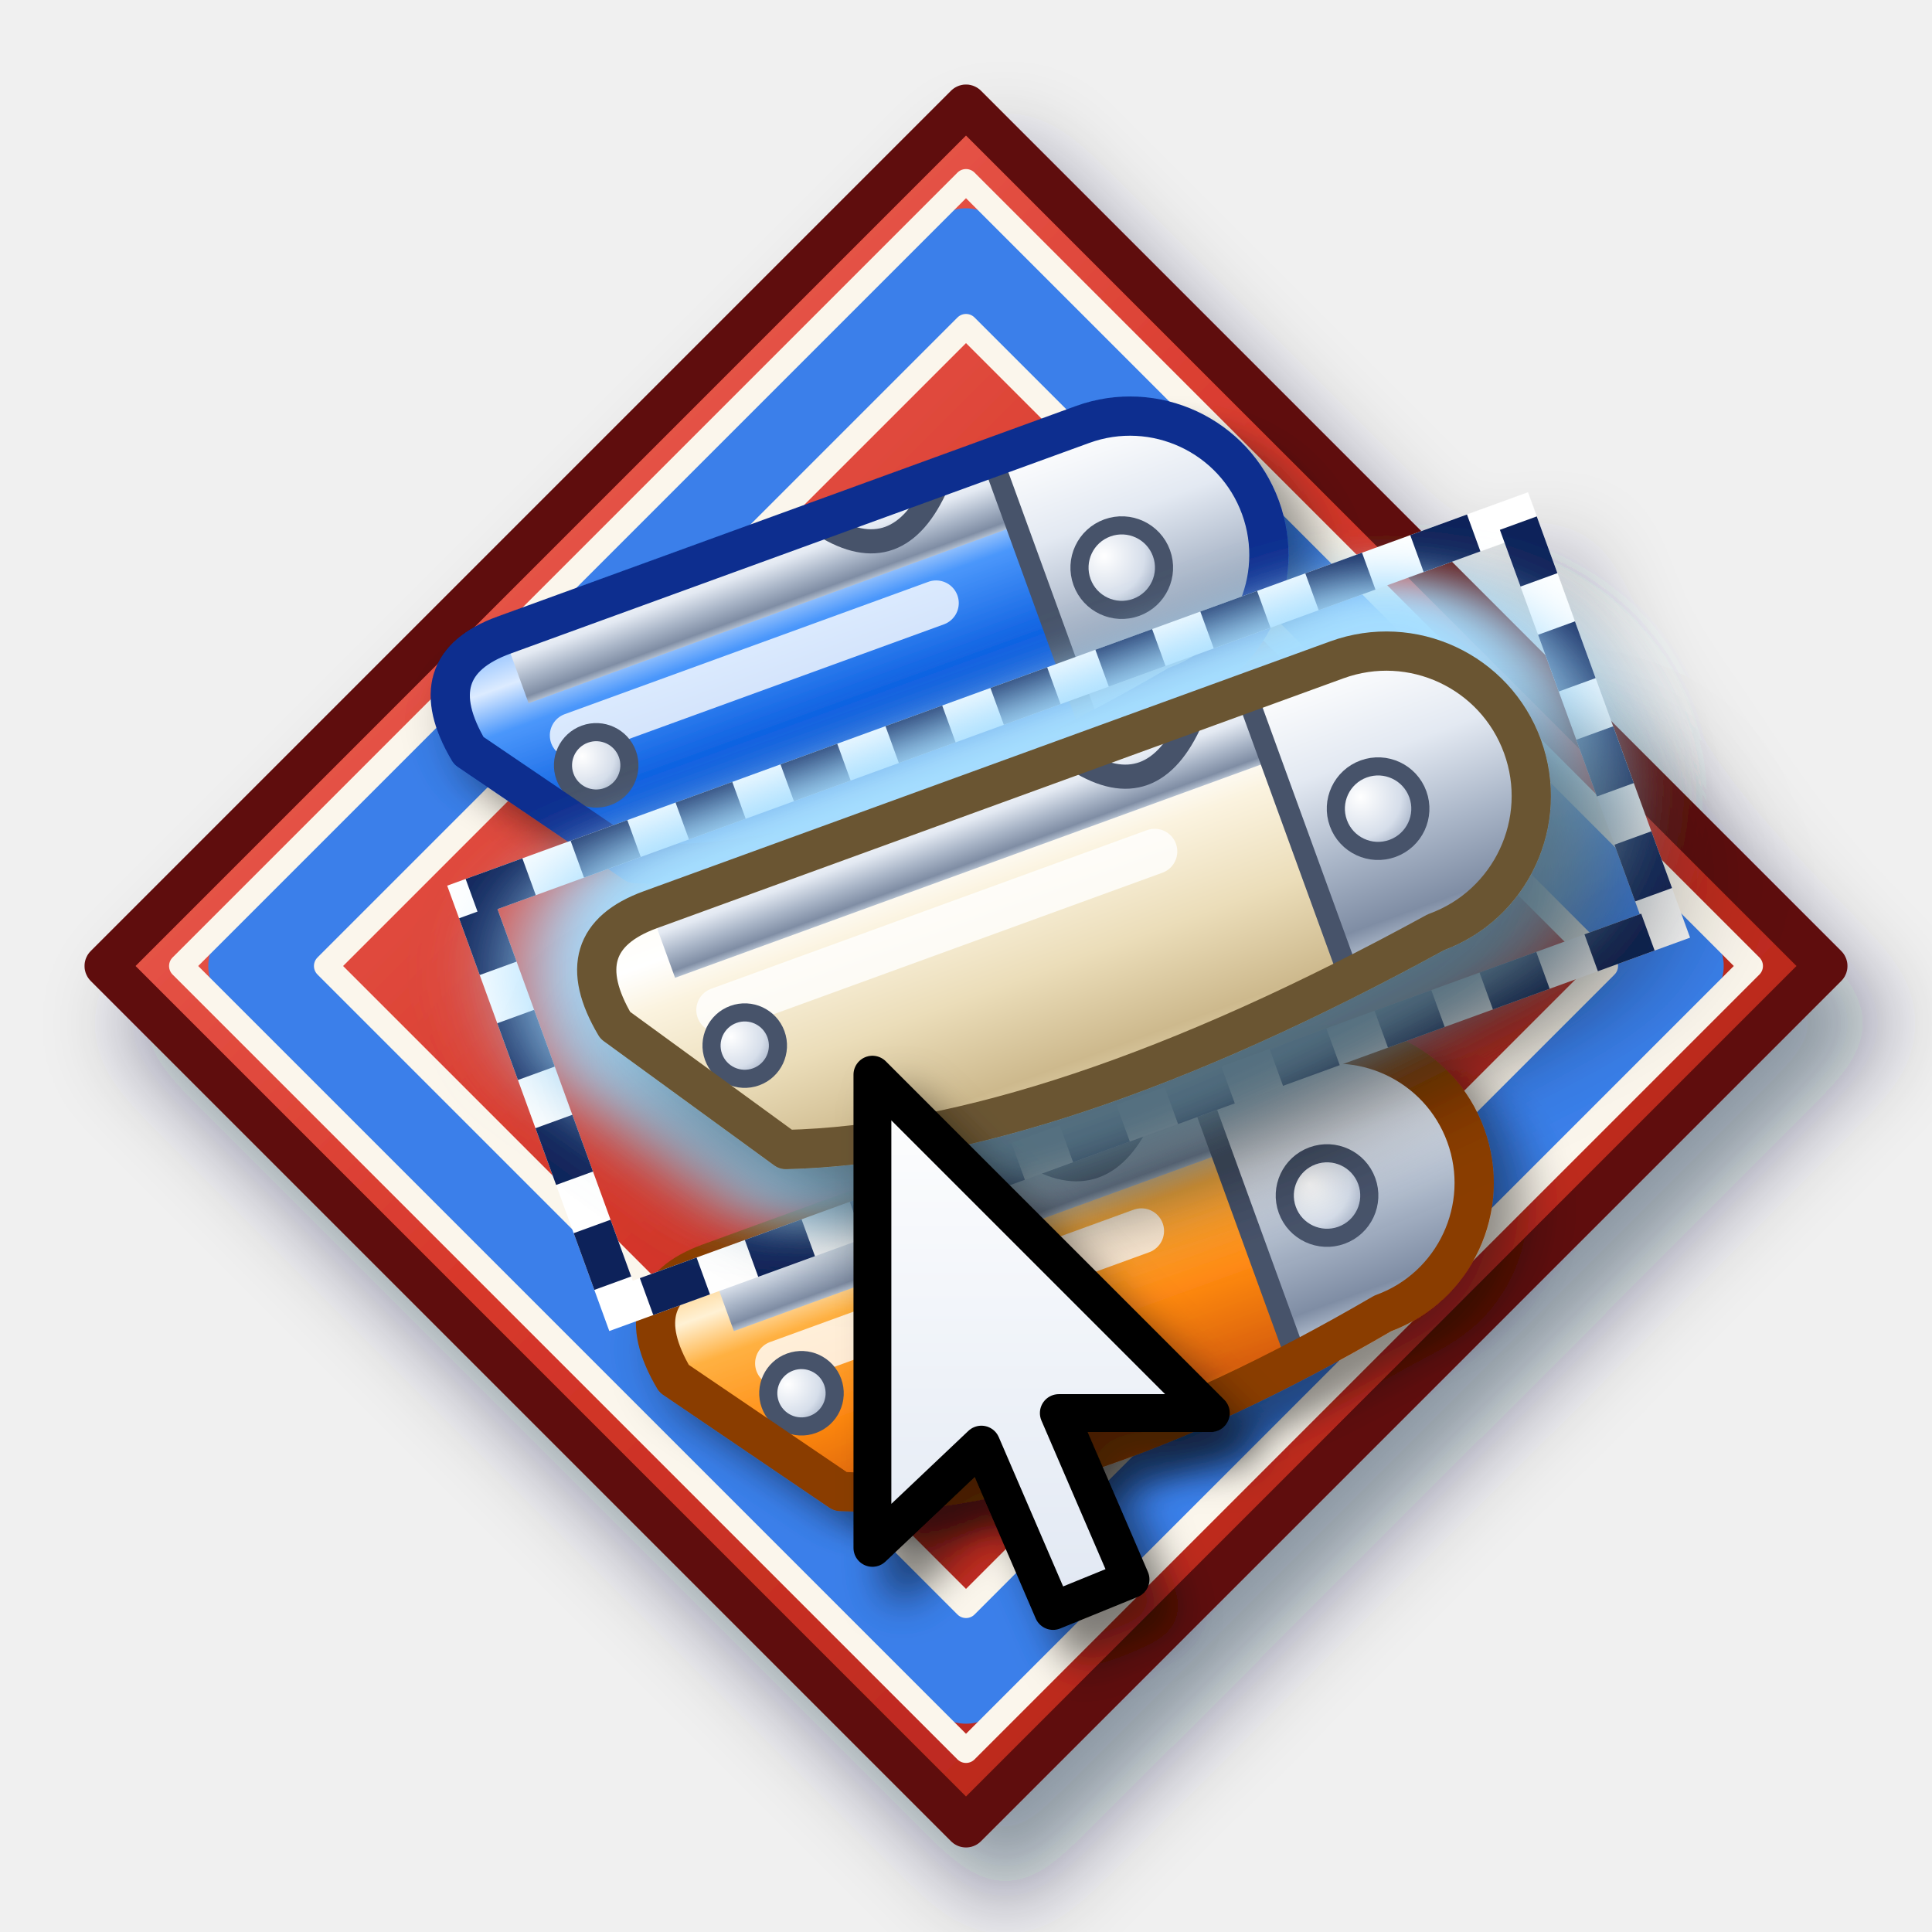
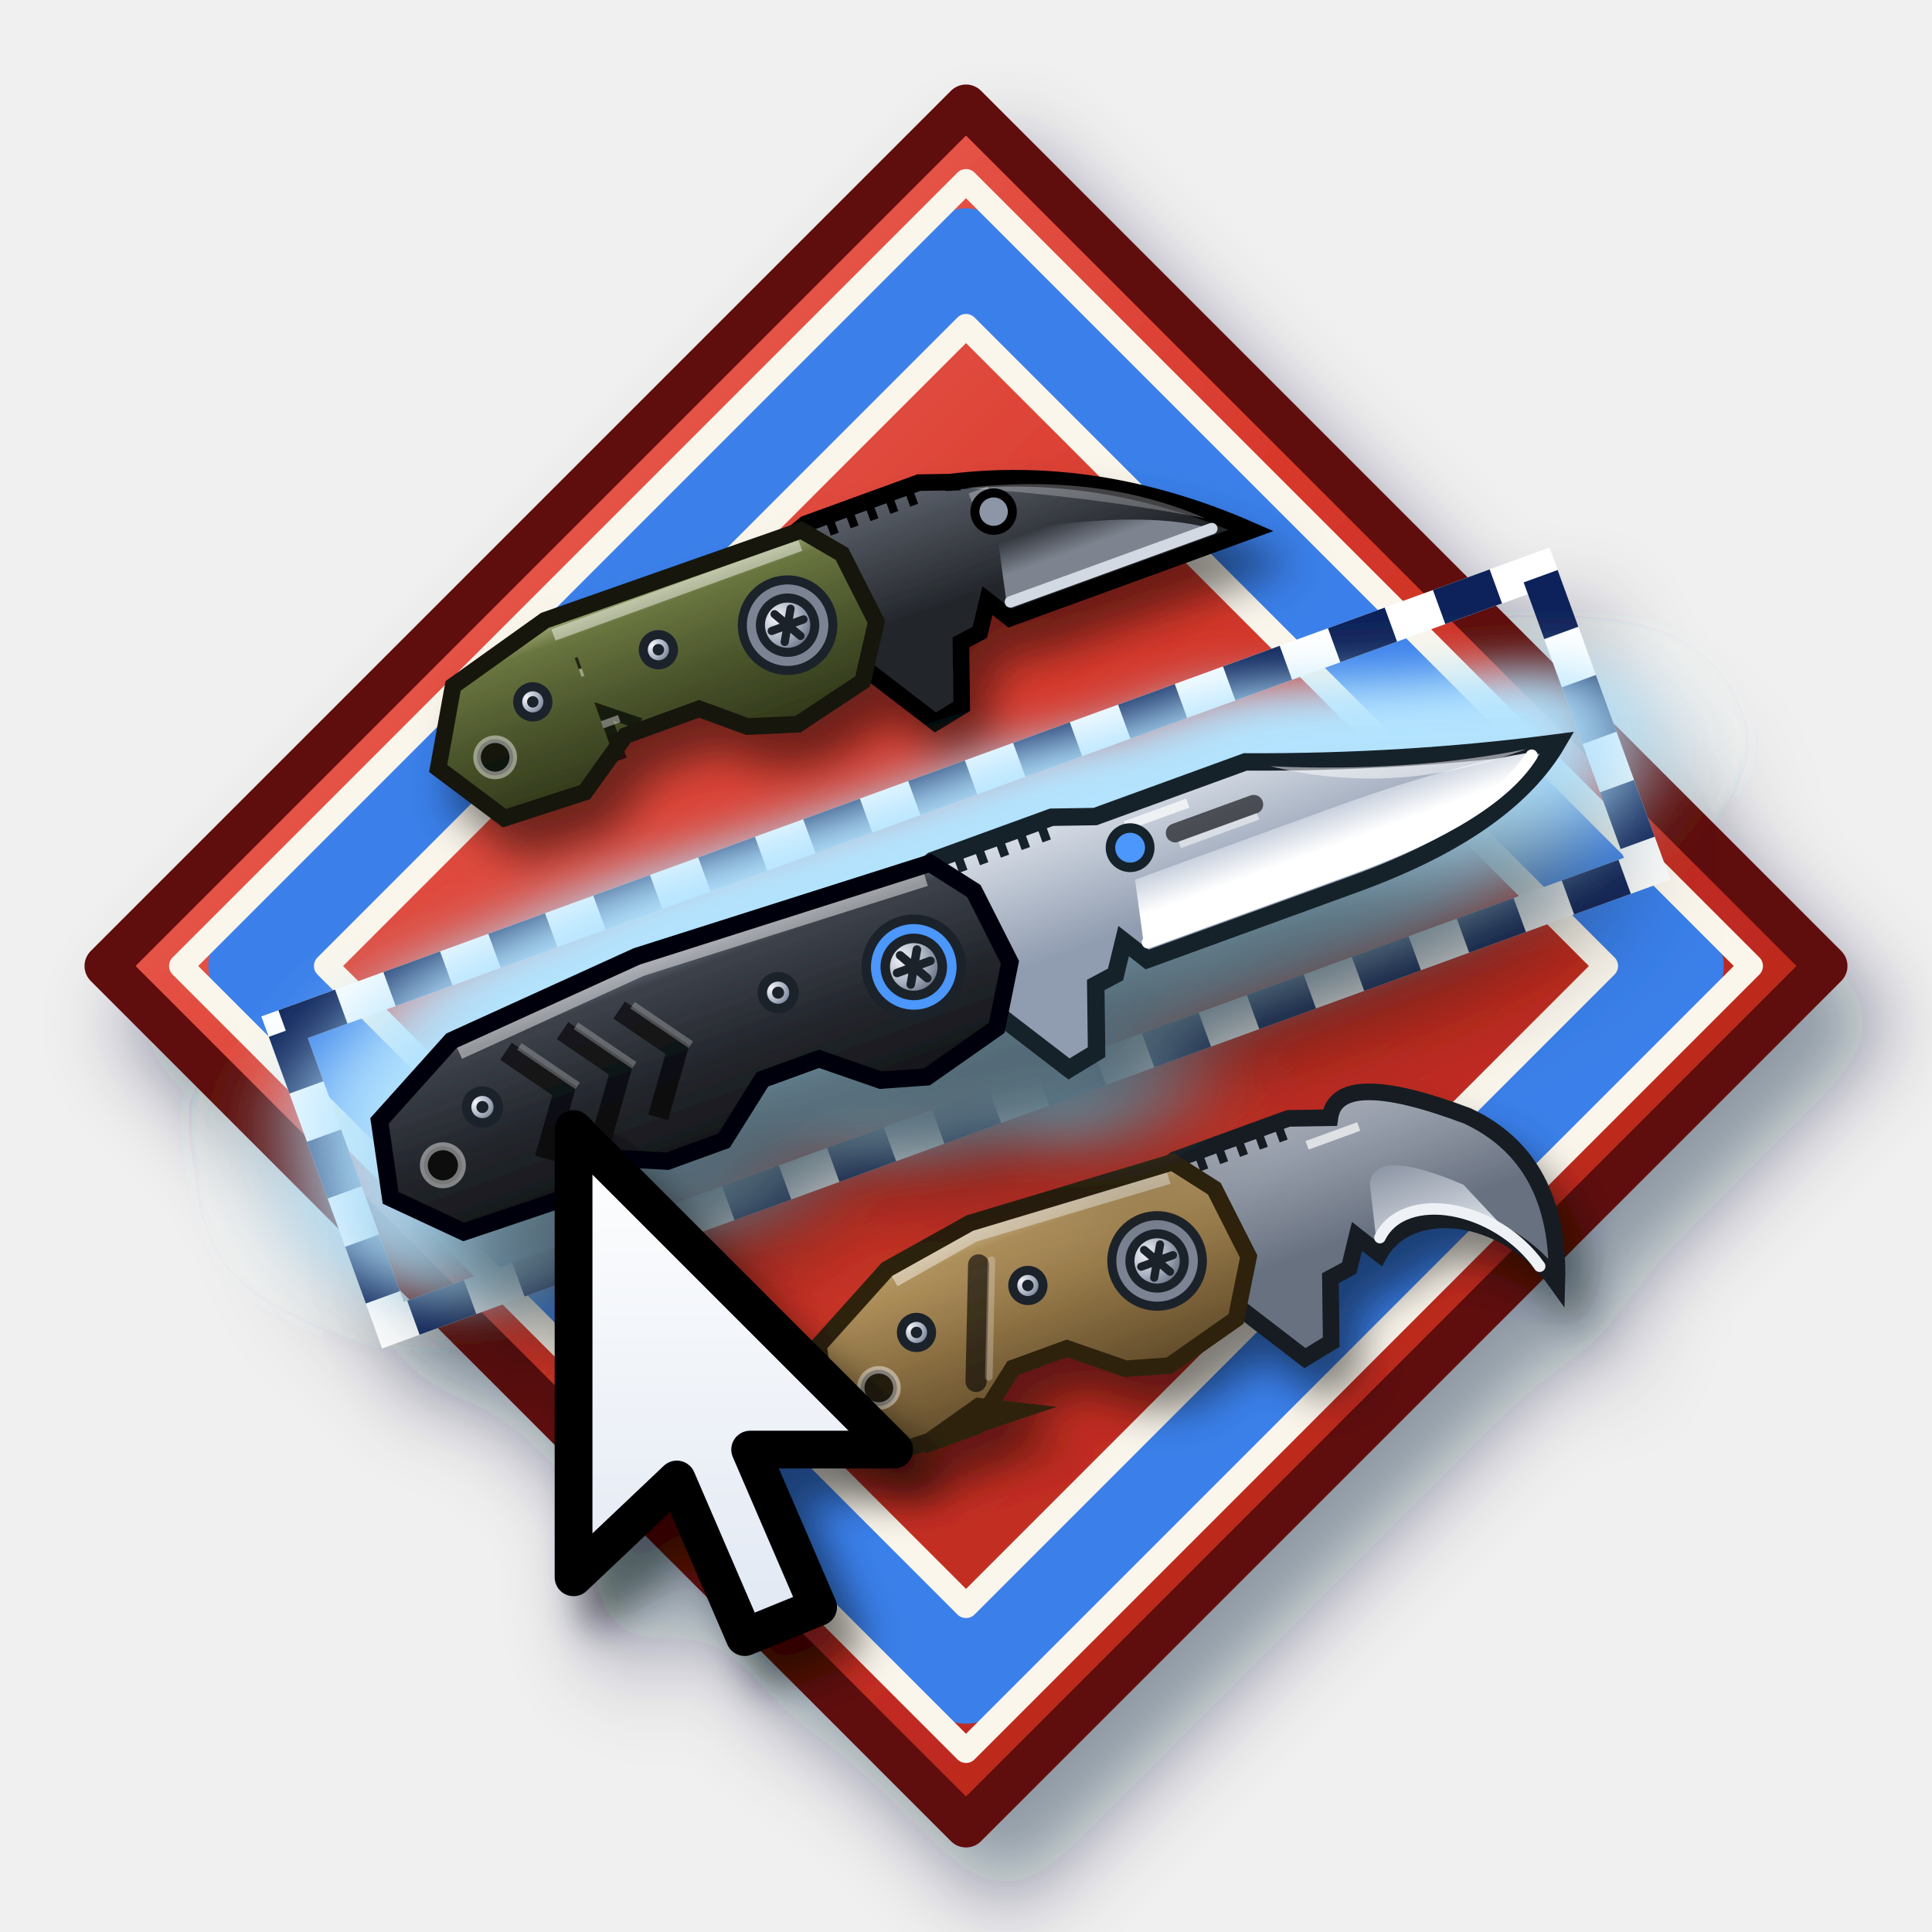
<svg xmlns="http://www.w3.org/2000/svg" viewBox="0 0 64 64" width="64" height="64">
  <defs>
-     <linearGradient id="pk3a-blue" x1="0" y1="0" x2="0" y2="1">
-       <stop offset="0" stop-color="#7DB6FF" />
-       <stop offset="0.16" stop-color="#DCEBFF" />
-       <stop offset="0.3" stop-color="#4B97FB" />
-       <stop offset="0.6" stop-color="#0D5FE0" />
-       <stop offset="0.9" stop-color="#0846B8" />
-       <stop offset="1" stop-color="#2C6FDB" />
-     </linearGradient>
-     <linearGradient id="pk3a-green" x1="0" y1="0" x2="0" y2="1">
-       <stop offset="0" stop-color="#90DC7E" />
-       <stop offset="0.16" stop-color="#E4F8DA" />
-       <stop offset="0.3" stop-color="#6ECB5B" />
-       <stop offset="0.6" stop-color="#33A02E" />
-       <stop offset="0.9" stop-color="#1E781C" />
-       <stop offset="1" stop-color="#3F9A36" />
-     </linearGradient>
-     <linearGradient id="pk3a-amber" x1="0" y1="0" x2="0" y2="1">
-       <stop offset="0" stop-color="#FFC66E" />
-       <stop offset="0.16" stop-color="#FFF1D4" />
-       <stop offset="0.3" stop-color="#FFB142" />
-       <stop offset="0.6" stop-color="#FF8A12" />
-       <stop offset="0.9" stop-color="#D85F09" />
-       <stop offset="1" stop-color="#EE8A2A" />
-     </linearGradient>
-     <linearGradient id="pk3a-ivory" x1="0" y1="0" x2="0" y2="1">
-       <stop offset="0" stop-color="#FFFDF6" />
-       <stop offset="0.16" stop-color="#FFFFFF" />
-       <stop offset="0.3" stop-color="#FBF3DF" />
-       <stop offset="0.6" stop-color="#EBDDB9" />
-       <stop offset="0.9" stop-color="#CDB98D" />
-       <stop offset="1" stop-color="#DDCDA5" />
-     </linearGradient>
-     <linearGradient id="pk3a-steel" x1="0" y1="0" x2="0" y2="1">
-       <stop offset="0" stop-color="#FFFFFF" />
-       <stop offset="0.35" stop-color="#E3E9F2" />
-       <stop offset="0.65" stop-color="#AAB6C8" />
-       <stop offset="0.9" stop-color="#7F8DA4" />
-       <stop offset="1" stop-color="#B3BFCF" />
-     </linearGradient>
-     <linearGradient id="pk3a-blade" x1="0" y1="0" x2="0" y2="1">
-       <stop offset="0" stop-color="#F4F7FB" />
-       <stop offset="0.45" stop-color="#DCE3EE" />
-       <stop offset="0.55" stop-color="#B9C4D6" />
-       <stop offset="1" stop-color="#E9EEF6" />
-     </linearGradient>
-     <radialGradient id="pk3a-pin" cx=".35" cy=".3" r=".8">
-       <stop offset="0" stop-color="#FFFFFF" />
-       <stop offset="0.6" stop-color="#D6DEEA" />
-       <stop offset="1" stop-color="#8C9BB4" />
-     </radialGradient>
    <linearGradient id="pk3a-cloth" x1="0" y1="0" x2="1" y2="1">
      <stop offset="0" stop-color="#F7766A" />
      <stop offset="0.45" stop-color="#D7382B" />
      <stop offset="1" stop-color="#A41D14" />
    </linearGradient>
-     <radialGradient id="pk3a-sheen" cx=".3" cy=".25" r=".7">
-       <stop offset="0" stop-color="#FFFFFF" />
+     <linearGradient id="pk3a-f-dlc" x1="0" y1="0" x2="0" y2="1">
+       <stop offset="0" stop-color="#5B606A" />
+       <stop offset="0.55" stop-color="#22252A" />
+       <stop offset="1" stop-color="#22252A" />
+     </linearGradient>
+     <linearGradient id="pk3a-b-dlc" x1="0" y1="0" x2="0" y2="1">
+       <stop offset="0" stop-color="#33373E" />
+       <stop offset="0.55" stop-color="#7E848F" />
+       <stop offset="1" stop-color="#7E848F" />
+     </linearGradient>
+     <linearGradient id="pk3a-h-od" x1="0" y1="0" x2="0" y2="1">
+       <stop offset="0" stop-color="#A3AE7C" />
+       <stop offset="0.14" stop-color="#69753F" />
+       <stop offset="0.55" stop-color="#4A542B" />
+       <stop offset="1" stop-color="#2F361A" />
+     </linearGradient>
+     <radialGradient id="pk3a-pin" cx=".35" cy=".3" r=".8">
+       <stop offset="0" stop-color="#F4F6FA" />
+       <stop offset="0.5" stop-color="#AAB3C2" />
+       <stop offset="1" stop-color="#525C6E" />
+     </radialGradient>
+     <filter id="pk3a-ks" x="-30%" y="-30%" width="170%" height="170%">
+       <feDropShadow dx=".7" dy="1.1" stdDeviation=".7" flood-color="#000" flood-opacity=".5" />
+     </filter>
+     <linearGradient id="pk3a-f-stone" x1="0" y1="0" x2="0" y2="1">
+       <stop offset="0" stop-color="#A9B0BC" />
+       <stop offset="0.55" stop-color="#687180" />
+       <stop offset="1" stop-color="#687180" />
+     </linearGradient>
+     <linearGradient id="pk3a-b-stone" x1="0" y1="0" x2="0" y2="1">
+       <stop offset="0" stop-color="#8E97A6" />
+       <stop offset="0.55" stop-color="#D3D8E0" />
+       <stop offset="1" stop-color="#D3D8E0" />
+     </linearGradient>
+     <linearGradient id="pk3a-h-tan" x1="0" y1="0" x2="0" y2="1">
+       <stop offset="0" stop-color="#E6CFA2" />
+       <stop offset="0.14" stop-color="#B4955F" />
+       <stop offset="0.55" stop-color="#8B6F42" />
+       <stop offset="1" stop-color="#5F4A29" />
+     </linearGradient>
+     <linearGradient id="pk3a-f-satin" x1="0" y1="0" x2="0" y2="1">
+       <stop offset="0" stop-color="#D9DFE8" />
+       <stop offset="0.55" stop-color="#909CB0" />
+       <stop offset="1" stop-color="#909CB0" />
+     </linearGradient>
+     <linearGradient id="pk3a-b-satin" x1="0" y1="0" x2="0" y2="1">
+       <stop offset="0" stop-color="#C9D1DE" />
+       <stop offset="0.55" stop-color="#FFFFFF" />
      <stop offset="1" stop-color="#FFFFFF" />
-     </radialGradient>
-     <linearGradient id="pk3a-stripe" x1="0" y1="0" x2="0" y2="1">
-       <stop offset="0" stop-color="#8CC0FF" />
-       <stop offset="0.45" stop-color="#3A7FEA" />
-       <stop offset="1" stop-color="#1748A8" />
    </linearGradient>
-     <linearGradient id="pk3a-stripev" x1="0" y1="0" x2="1" y2="0">
-       <stop offset="0" stop-color="#8CC0FF" />
-       <stop offset="0.45" stop-color="#3A7FEA" />
-       <stop offset="1" stop-color="#1748A8" />
+     <linearGradient id="pk3a-h-black" x1="0" y1="0" x2="0" y2="1">
+       <stop offset="0" stop-color="#7C8592" />
+       <stop offset="0.14" stop-color="#3D424B" />
+       <stop offset="0.55" stop-color="#25282E" />
+       <stop offset="1" stop-color="#131519" />
    </linearGradient>
+     <filter id="pk3a-glow" x="-30%" y="-90%" width="160%" height="280%">
+       <feGaussianBlur stdDeviation="1.25" />
+     </filter>
+     <filter id="pk3a-lift" x="-30%" y="-30%" width="170%" height="170%">
+       <feDropShadow dx="2" dy="3.4" stdDeviation="1.8" flood-color="#000" flood-opacity=".55" />
+     </filter>
+     <filter id="pk3a-cs" x="-30%" y="-30%" width="170%" height="170%">
+       <feDropShadow dx="1" dy="1.2" stdDeviation=".7" flood-color="#000" flood-opacity=".5" />
+     </filter>
    <linearGradient id="pk3a-cur" x1="0" y1="0" x2="0" y2="1">
      <stop offset="0" stop-color="#FFFFFF" />
      <stop offset="1" stop-color="#E1E8F3" />
    </linearGradient>
-     <filter id="pk3a-shadow" x="-25%" y="-25%" width="150%" height="150%">
+     <filter id="pk3a-shadow" x="-30%" y="-30%" width="170%" height="170%">
      <feDropShadow dx="1.3" dy="1.9" stdDeviation="1.4" flood-color="#06143A" flood-opacity=".42" />
-     </filter>
-     <filter id="pk3a-ks" x="-20%" y="-40%" width="140%" height="180%">
-       <feDropShadow dx=".6" dy="1.1" stdDeviation=".7" flood-color="#000" flood-opacity=".45" />
-     </filter>
-     <filter id="pk3a-lift" x="-30%" y="-60%" width="160%" height="240%">
-       <feDropShadow dx="1.8" dy="3.6" stdDeviation="1.9" flood-color="#000" flood-opacity=".5" />
-     </filter>
-     <filter id="pk3a-glow" x="-30%" y="-60%" width="160%" height="220%">
-       <feGaussianBlur stdDeviation="1.2" />
-     </filter>
-     <filter id="pk3a-cs" x="-40%" y="-30%" width="200%" height="170%">
-       <feDropShadow dx="1" dy="1.2" stdDeviation=".7" flood-color="#000" flood-opacity=".5" />
    </filter>
  </defs>
  <g filter="url(#pk3a-shadow)">
    <path d="M32 3.5L60.5 32L32 60.5L3.5 32Z" fill="url(#pk3a-cloth)" stroke="#5E0C08" stroke-width="1.4" stroke-linejoin="round" />
    <path d="M32 8.4L55.6 32L32 55.6L8.4 32Z" fill="none" stroke="#3A7FEA" stroke-width="3" stroke-linejoin="round" />
    <path d="M32 6L58 32L32 58L6 32ZM32 10.8L53.2 32L32 53.2L10.8 32Z" fill="none" stroke="#FBF6EC" stroke-width=".8" stroke-linejoin="round" />
-     <g transform="translate(28.6 21.6) rotate(-20)">
-       <g filter="url(#pk3a-ks)">
-         <path d="M-11 -4.6H9.4A4.6 4.6 0 0 1 9.4 4.6Q-2.8 6.8 -9.5 4L-13.4 -1.4Q-14 -4.6 -11 -4.6Z" fill="url(#pk3a-blue)" />
-         <rect x="-11" y="-4.6" width="17.2" height="2.4" fill="url(#pk3a-steel)" />
-         <path d="M0.2 -4.4q1.8 2.3 4 0" fill="none" stroke="#46526A" stroke-width=".8" />
-         <path d="M-10 -0.7H2.82" stroke="#fff" stroke-opacity=".8" stroke-width="1.5" stroke-linecap="round" />
-         <path d="M6.2 -4.6H9.4A4.6 4.6 0 0 1 9.4 4.6H6.2Z" fill="url(#pk3a-steel)" />
-         <path d="M6.2 -4.6V4.9" stroke="#46526A" stroke-width=".7" />
-         <circle cx="9" cy="0.3" r="1.4" fill="url(#pk3a-pin)" stroke="#46526A" stroke-width=".6" />
-         <circle cx="-9.6" cy="0.5" r="1.1" fill="url(#pk3a-pin)" stroke="#46526A" stroke-width=".6" />
-         <path d="M-11 -4.6H9.4A4.6 4.6 0 0 1 9.4 4.6Q-2.8 6.8 -9.5 4L-13.4 -1.4Q-14 -4.6 -11 -4.6Z" fill="none" stroke="#0A2F8F" stroke-width="1.3" stroke-linejoin="round" />
+     <g filter="url(#pk3a-ks)">
+       <g transform="translate(26.09 20.71) rotate(-20)">
+         <path d="M-1 -2L1.7 -2.95L5.7 -2.95L7 -2.5L6.51 -2.65Q11.47 -1.55 15.5 2.3L7 2.3L6.5 1.5L5.9 2.4L5.2 2.5L4.5 4.5L3.5 4.7L2.1 2.5L-1 2.2Z" fill="url(#pk3a-f-dlc)" stroke="#030405" stroke-width=".55" stroke-miterlimit="6" />
+         <path d="M7.5 -.2L9 -.2Q12.7 .6 14.4 1.88L7.05 1.88Z" fill="url(#pk3a-b-dlc)" />
+         <path d="M7.11 -2.25Q11.47 -1.2 14.2 1.4Q10.85 -.6 7.11 -2.25Z" fill="#fff" fill-opacity=".25" />
+         <path d="M7.2 1.8H14.3" fill="none" stroke="#D3D9E2" stroke-width=".38" stroke-linecap="round" />
+         <path d="M7.8 -1.9H7.13" stroke="#fff" stroke-opacity=".3" stroke-width=".3" />
+         <path d="M2.5 -3v.7M3.2 -3v.7M3.9 -3v.7M4.6 -3v.7M5.3 -3v.7" stroke="#030405" stroke-width=".28" />
+         <circle cx="7.7" cy="-1.2" r=".62" fill="#8D96A6" stroke="#030405" stroke-width=".3" />
+         <path d="M2.5 -1.6L1.5 -2.8L-7.5 -2.9L-11.1 -1.9L-12.5 .5L-11 2.8L-8.2 2.9L-6.3 1.6L-3.7 1.6L-2.4 2.7L-.8 3.2L1.7 2.6L2.8 .9Z" fill="url(#pk3a-h-od)" />
+         <path d="M-6.7 2.3V.6H-6.7L-5.7 1.4M-6.9 -1.2H-7" fill="none" stroke="#000" stroke-opacity=".65" stroke-width=".38" />
+         <path d="M-6.3 1H-6.9M-6.9 -.85H-7" stroke="#fff" stroke-opacity=".4" stroke-width=".25" />
+         <path d="M1.3 -2.35H-7.4" stroke="#fff" stroke-opacity=".45" stroke-width=".4" />
+         <circle cx="0" cy="0" r="1.5" fill="#7B8493" stroke="#1B212C" stroke-width=".3" />
+         <circle cx="0" cy="0" r=".9" fill="url(#pk3a-pin)" stroke="#1B212C" stroke-width=".3" />
+         <path d="M-.56 0h1.12M-.28 -.49l.56 .97M-.28 .49l.56 -.97" stroke="#1B212C" stroke-width=".27" stroke-linecap="round" />
+         <circle cx="-4.3" cy="-.7" r=".5" fill="url(#pk3a-pin)" stroke="#1B212C" stroke-width=".3" />
+         <circle cx="-4.3" cy="-.7" r=".19" fill="#1B212C" />
+         <circle cx="-8.8" cy="-.5" r=".5" fill="url(#pk3a-pin)" stroke="#1B212C" stroke-width=".3" />
+         <circle cx="-8.8" cy="-.5" r=".19" fill="#1B212C" />
+         <circle cx="-10.6" cy=".8" r=".6" fill="#000" fill-opacity=".75" stroke="#fff" stroke-opacity=".45" stroke-width=".25" />
+         <path d="M2.5 -1.6L1.5 -2.8L-7.5 -2.9L-11.1 -1.9L-12.5 .5L-11 2.8L-8.2 2.9L-6.3 1.6L-3.7 1.6L-2.4 2.7L-.8 3.2L1.7 2.6L2.8 .9Z" fill="none" stroke="#141807" stroke-width=".55" stroke-miterlimit="6" />
      </g>
    </g>
-     <g transform="translate(35.4 42.4) rotate(-20)">
-       <g filter="url(#pk3a-ks)">
-         <path d="M-11 -4.6H9.4A4.6 4.6 0 0 1 9.4 4.6Q-2.8 6.8 -9.5 4L-13.4 -1.4Q-14 -4.6 -11 -4.6Z" fill="url(#pk3a-amber)" />
-         <rect x="-11" y="-4.6" width="17.2" height="2.4" fill="url(#pk3a-steel)" />
-         <path d="M0.2 -4.4q1.8 2.3 4 0" fill="none" stroke="#46526A" stroke-width=".8" />
-         <path d="M-10 -0.7H2.82" stroke="#fff" stroke-opacity=".8" stroke-width="1.5" stroke-linecap="round" />
-         <path d="M6.2 -4.6H9.4A4.6 4.6 0 0 1 9.4 4.6H6.2Z" fill="url(#pk3a-steel)" />
-         <path d="M6.2 -4.6V4.9" stroke="#46526A" stroke-width=".7" />
-         <circle cx="9" cy="0.3" r="1.4" fill="url(#pk3a-pin)" stroke="#46526A" stroke-width=".6" />
-         <circle cx="-9.6" cy="0.5" r="1.1" fill="url(#pk3a-pin)" stroke="#46526A" stroke-width=".6" />
-         <path d="M-11 -4.6H9.4A4.6 4.6 0 0 1 9.4 4.6Q-2.8 6.8 -9.5 4L-13.4 -1.4Q-14 -4.6 -11 -4.6Z" fill="none" stroke="#8A3C00" stroke-width="1.3" stroke-linejoin="round" />
+     <g filter="url(#pk3a-ks)">
+       <g transform="translate(38.33 41.77) rotate(-20)">
+         <path d="M-1 -2L1.7 -2.95L5.7 -2.95L7 -2.5Q7.8 -4 11.3 -1Q13.7 1.4 12.2 5.2C11.4 2.3 8.5 1 7 2.3L7 2.3L6.5 1.5L5.9 2.4L5.2 2.5L4.5 4.5L3.5 4.7L2.1 2.5L-1 2.2Z" fill="url(#pk3a-f-stone)" stroke="#161A22" stroke-width=".55" stroke-miterlimit="6" />
+         <path d="M7.5 0Q8.06 -1.1 10.4 1.1L11.9 4.6C11.1 2 8.5 .6 7.05 1.88Z" fill="url(#pk3a-b-stone)" />
+         <path d="M11.85 4.5C11.2 2.1 8.5 .55 7.2 1.8" fill="none" stroke="#EEF1F5" stroke-width=".38" stroke-linecap="round" />
+         <path d="M7.8 -1.9H5.98" stroke="#fff" stroke-opacity=".7" stroke-width=".3" />
+         <path d="M2.5 -3v.7M3.2 -3v.7M3.9 -3v.7M4.6 -3v.7M5.3 -3v.7" stroke="#161A22" stroke-width=".28" />
+         <path d="M2.6 -1.6L1.6 -2.9L-5.4 -3.3L-8.5 -2.8L-11.5 -1.2L-12 1.2L-10.2 3L-6 3.1L-7.2 2.5L-9.4 3.1L-7.5 3.1L-5.7 1.7L-3.8 1.7L-2.2 3L-.8 3.4L1.8 2.7L2.9 .9Z" fill="url(#pk3a-h-tan)" />
+         <path d="M-7 1.7l1.4 -3.6" stroke="#000" stroke-opacity=".6" stroke-width=".7" stroke-linecap="round" />
+         <path d="M-6.55 1.7l1.4 -3.6" stroke="#fff" stroke-opacity=".25" stroke-width=".25" stroke-linecap="round" />
+         <path d="M1.3 -2.45L-5.4 -2.85L-8.4 -2.35" fill="none" stroke="#fff" stroke-opacity=".45" stroke-width=".4" />
+         <circle cx="0" cy="0" r="1.5" fill="#7B8493" stroke="#1B212C" stroke-width=".3" />
+         <circle cx="0" cy="0" r=".9" fill="url(#pk3a-pin)" stroke="#1B212C" stroke-width=".3" />
+         <path d="M-.56 0h1.12M-.28 -.49l.56 .97M-.28 .49l.56 -.97" stroke="#1B212C" stroke-width=".27" stroke-linecap="round" />
+         <circle cx="-4.3" cy="-.7" r=".5" fill="url(#pk3a-pin)" stroke="#1B212C" stroke-width=".3" />
+         <circle cx="-4.3" cy="-.7" r=".19" fill="#1B212C" />
+         <circle cx="-8.3" cy="-.5" r=".5" fill="url(#pk3a-pin)" stroke="#1B212C" stroke-width=".3" />
+         <circle cx="-8.3" cy="-.5" r=".19" fill="#1B212C" />
+         <circle cx="-10.1" cy=".8" r=".6" fill="#000" fill-opacity=".75" stroke="#fff" stroke-opacity=".45" stroke-width=".25" />
+         <path d="M2.6 -1.6L1.6 -2.9L-5.4 -3.3L-8.5 -2.8L-11.5 -1.2L-12 1.2L-10.2 3L-6 3.1L-7.2 2.5L-9.4 3.1L-7.5 3.1L-5.7 1.7L-3.8 1.7L-2.2 3L-.8 3.4L1.8 2.7L2.9 .9Z" fill="none" stroke="#2E220E" stroke-width=".55" stroke-miterlimit="6" />
      </g>
    </g>
-     <g transform="translate(35.4 30.2) rotate(-20)">
-       <path d="M-18.4 -7.2H18.4V7.2H-18.4Z" fill="none" stroke="#fff" stroke-width="1.3" />
-       <path d="M-18.4 -7.2H18.4V7.2H-18.4Z" fill="none" stroke="#10245A" stroke-width="1.3" stroke-dasharray="2 1.7" />
+     <g transform="translate(30.27 32.03) rotate(-20)">
+       <path d="M-20.27 -5.25H23.94V5.25H-20.27Z" fill="none" stroke="#fff" stroke-width="1.2" />
+       <path d="M-20.27 -5.25H23.94V5.25H-20.27Z" fill="none" stroke="#10245A" stroke-width="1.2" stroke-dasharray="2 1.7" />
    </g>
-     <g transform="translate(35.4 30.2) rotate(-20)">
-       <g filter="url(#pk3a-glow)">
-         <path d="M-13 -4.8H11.2A4.8 4.8 0 0 1 11.2 4.8Q-3.2 7 -11.5 4.2L-15.4 -1.6Q-16 -4.8 -13 -4.8Z" fill="#A6DEFF" stroke="#A6DEFF" stroke-width="5.2" stroke-linejoin="round" />
-       </g>
-       <g filter="url(#pk3a-lift)">
-         <path d="M-13 -4.8H11.2A4.8 4.8 0 0 1 11.2 4.8Q-3.2 7 -11.5 4.2L-15.4 -1.6Q-16 -4.8 -13 -4.8Z" fill="url(#pk3a-ivory)" />
-         <rect x="-13" y="-4.8" width="21" height="2.4" fill="url(#pk3a-steel)" />
-         <path d="M2 -4.6q1.8 2.3 4 0" fill="none" stroke="#46526A" stroke-width=".8" />
-         <path d="M-12 -0.9H3.36" stroke="#fff" stroke-opacity=".8" stroke-width="1.5" stroke-linecap="round" />
-         <path d="M8 -4.8H11.2A4.8 4.8 0 0 1 11.2 4.8H8Z" fill="url(#pk3a-steel)" />
-         <path d="M8 -4.8V5.1" stroke="#46526A" stroke-width=".7" />
-         <circle cx="10.8" cy="0.3" r="1.4" fill="url(#pk3a-pin)" stroke="#46526A" stroke-width=".6" />
-         <circle cx="-11.6" cy="0.5" r="1.1" fill="url(#pk3a-pin)" stroke="#46526A" stroke-width=".6" />
-         <path d="M-13 -4.8H11.2A4.8 4.8 0 0 1 11.2 4.8Q-3.2 7 -11.5 4.2L-15.4 -1.6Q-16 -4.8 -13 -4.8Z" fill="none" stroke="#6B5530" stroke-width="1.3" stroke-linejoin="round" />
+     <g transform="translate(30.27 32.03) rotate(-20) scale(1.05)" filter="url(#pk3a-glow)" fill="#B4E4FF" stroke="#B4E4FF" stroke-width="5" stroke-linejoin="round">
+       <path d="M-1 -2L1.7 -2.95L5.7 -2.95L7 -2.5L12.04 -2.5Q16.77 -.75 21.5 .3Q19.1 2.3 14 2.3L7 2.3L6.5 1.5L5.9 2.4L5.2 2.5L4.5 4.5L3.5 4.7L2.1 2.5L-1 2.2Z" />
+       <path d="M2.6 -1.6L1.6 -2.9L-8.1 -3.3L-14.5 -2.8L-17.5 -1.2L-18 1.2L-16.2 3L-12 3.1L-10.8 2.5L-9.4 3.1L-7.5 3.1L-5.7 1.7L-3.8 1.7L-2.2 3L-.8 3.4L1.8 2.7L2.9 .9Z" />
+     </g>
+     <g filter="url(#pk3a-lift)">
+       <g transform="translate(30.27 32.03) rotate(-20) scale(1.05)">
+         <path d="M-1 -2L1.7 -2.95L5.7 -2.95L7 -2.5L12.04 -2.5Q16.77 -.75 21.5 .3Q19.1 2.3 14 2.3L7 2.3L6.5 1.5L5.9 2.4L5.2 2.5L4.5 4.5L3.5 4.7L2.1 2.5L-1 2.2Z" fill="url(#pk3a-f-satin)" stroke="#19202C" stroke-width=".55" stroke-miterlimit="6" />
+         <path d="M7.5 -.2L14 -.2Q18.2 -.2 20.7 .32Q18.9 1.88 14 1.88L7.05 1.88Z" fill="url(#pk3a-b-satin)" />
+         <path d="M12.74 -2.1Q16.77 -.42 20.5 .15Q16.17 .2 12.74 -2.1Z" fill="#fff" fill-opacity=".5" />
+         <path d="M7.2 1.8H14Q18.8 1.8 20.6 .4" fill="none" stroke="#FFFFFF" stroke-width=".38" stroke-linecap="round" />
+         <path d="M7.8 -1.9H9.89" stroke="#fff" stroke-opacity=".7" stroke-width=".3" />
+         <path d="M2.5 -3v.7M3.2 -3v.7M3.9 -3v.7M4.6 -3v.7M5.3 -3v.7" stroke="#19202C" stroke-width=".28" />
+         <path d="M9.2 -1.15H11.83" stroke="#000" stroke-opacity=".6" stroke-width=".6" stroke-linecap="round" />
+         <path d="M9.2 -.75H11.83" stroke="#fff" stroke-opacity=".5" stroke-width=".22" />
+         <circle cx="7.7" cy="-1.2" r=".62" fill="#4B97FB" stroke="#19202C" stroke-width=".3" />
+         <path d="M2.6 -1.6L1.6 -2.9L-8.1 -3.3L-14.5 -2.8L-17.5 -1.2L-18 1.2L-16.2 3L-12 3.1L-10.8 2.5L-9.4 3.1L-7.5 3.1L-5.7 1.7L-3.8 1.7L-2.2 3L-.8 3.4L1.8 2.7L2.9 .9Z" fill="url(#pk3a-h-black)" />
+         <path d="M-13 -1.9l1.3 1.8l-1.3 1.8M-11.1 -1.9l1.3 1.8l-1.3 1.8M-9.2 -1.9l1.3 1.8l-1.3 1.8" fill="none" stroke="#000" stroke-opacity=".6" stroke-width=".65" />
+         <path d="M-12.55 -1.9l1.3 1.8M-10.65 -1.9l1.3 1.8M-8.75 -1.9l1.3 1.8" fill="none" stroke="#fff" stroke-opacity=".25" stroke-width=".25" />
+         <path d="M1.3 -2.45L-8.1 -2.85L-14.4 -2.35" fill="none" stroke="#fff" stroke-opacity=".45" stroke-width=".4" />
+         <circle cx="0" cy="0" r="1.5" fill="#4B97FB" stroke="#1B212C" stroke-width=".3" />
+         <circle cx="0" cy="0" r=".9" fill="url(#pk3a-pin)" stroke="#1B212C" stroke-width=".3" />
+         <path d="M-.56 0h1.12M-.28 -.49l.56 .97M-.28 .49l.56 -.97" stroke="#1B212C" stroke-width=".27" stroke-linecap="round" />
+         <circle cx="-4.3" cy="-.7" r=".5" fill="url(#pk3a-pin)" stroke="#1B212C" stroke-width=".3" />
+         <circle cx="-4.3" cy="-.7" r=".19" fill="#1B212C" />
+         <circle cx="-14.3" cy="-.5" r=".5" fill="url(#pk3a-pin)" stroke="#1B212C" stroke-width=".3" />
+         <circle cx="-14.3" cy="-.5" r=".19" fill="#1B212C" />
+         <circle cx="-16.1" cy=".8" r=".6" fill="#000" fill-opacity=".75" stroke="#fff" stroke-opacity=".45" stroke-width=".25" />
+         <path d="M2.6 -1.6L1.6 -2.9L-8.1 -3.3L-14.5 -2.8L-17.5 -1.2L-18 1.2L-16.2 3L-12 3.1L-10.8 2.5L-9.4 3.1L-7.5 3.1L-5.7 1.7L-3.8 1.7L-2.2 3L-.8 3.4L1.8 2.7L2.9 .9Z" fill="none" stroke="#050608" stroke-width=".55" stroke-miterlimit="6" />
      </g>
    </g>
-     <g transform="translate(28.9 35.6) scale(0.95)" filter="url(#pk3a-cs)">
-       <path d="M0 0V16.5L3.8 12.9L6.3 18.7L9 17.6L6.5 11.8H11.8Z" fill="url(#pk3a-cur)" stroke="#000" stroke-width="1.32" stroke-linejoin="round" />
+     <g transform="translate(19 37.4) scale(0.9)" filter="url(#pk3a-cs)">
+       <path d="M0 0V16.5L3.8 12.9L6.3 18.7L9 17.6L6.5 11.8H11.8Z" fill="url(#pk3a-cur)" stroke="#000" stroke-width="1.39" stroke-linejoin="round" />
    </g>
  </g>
</svg>
